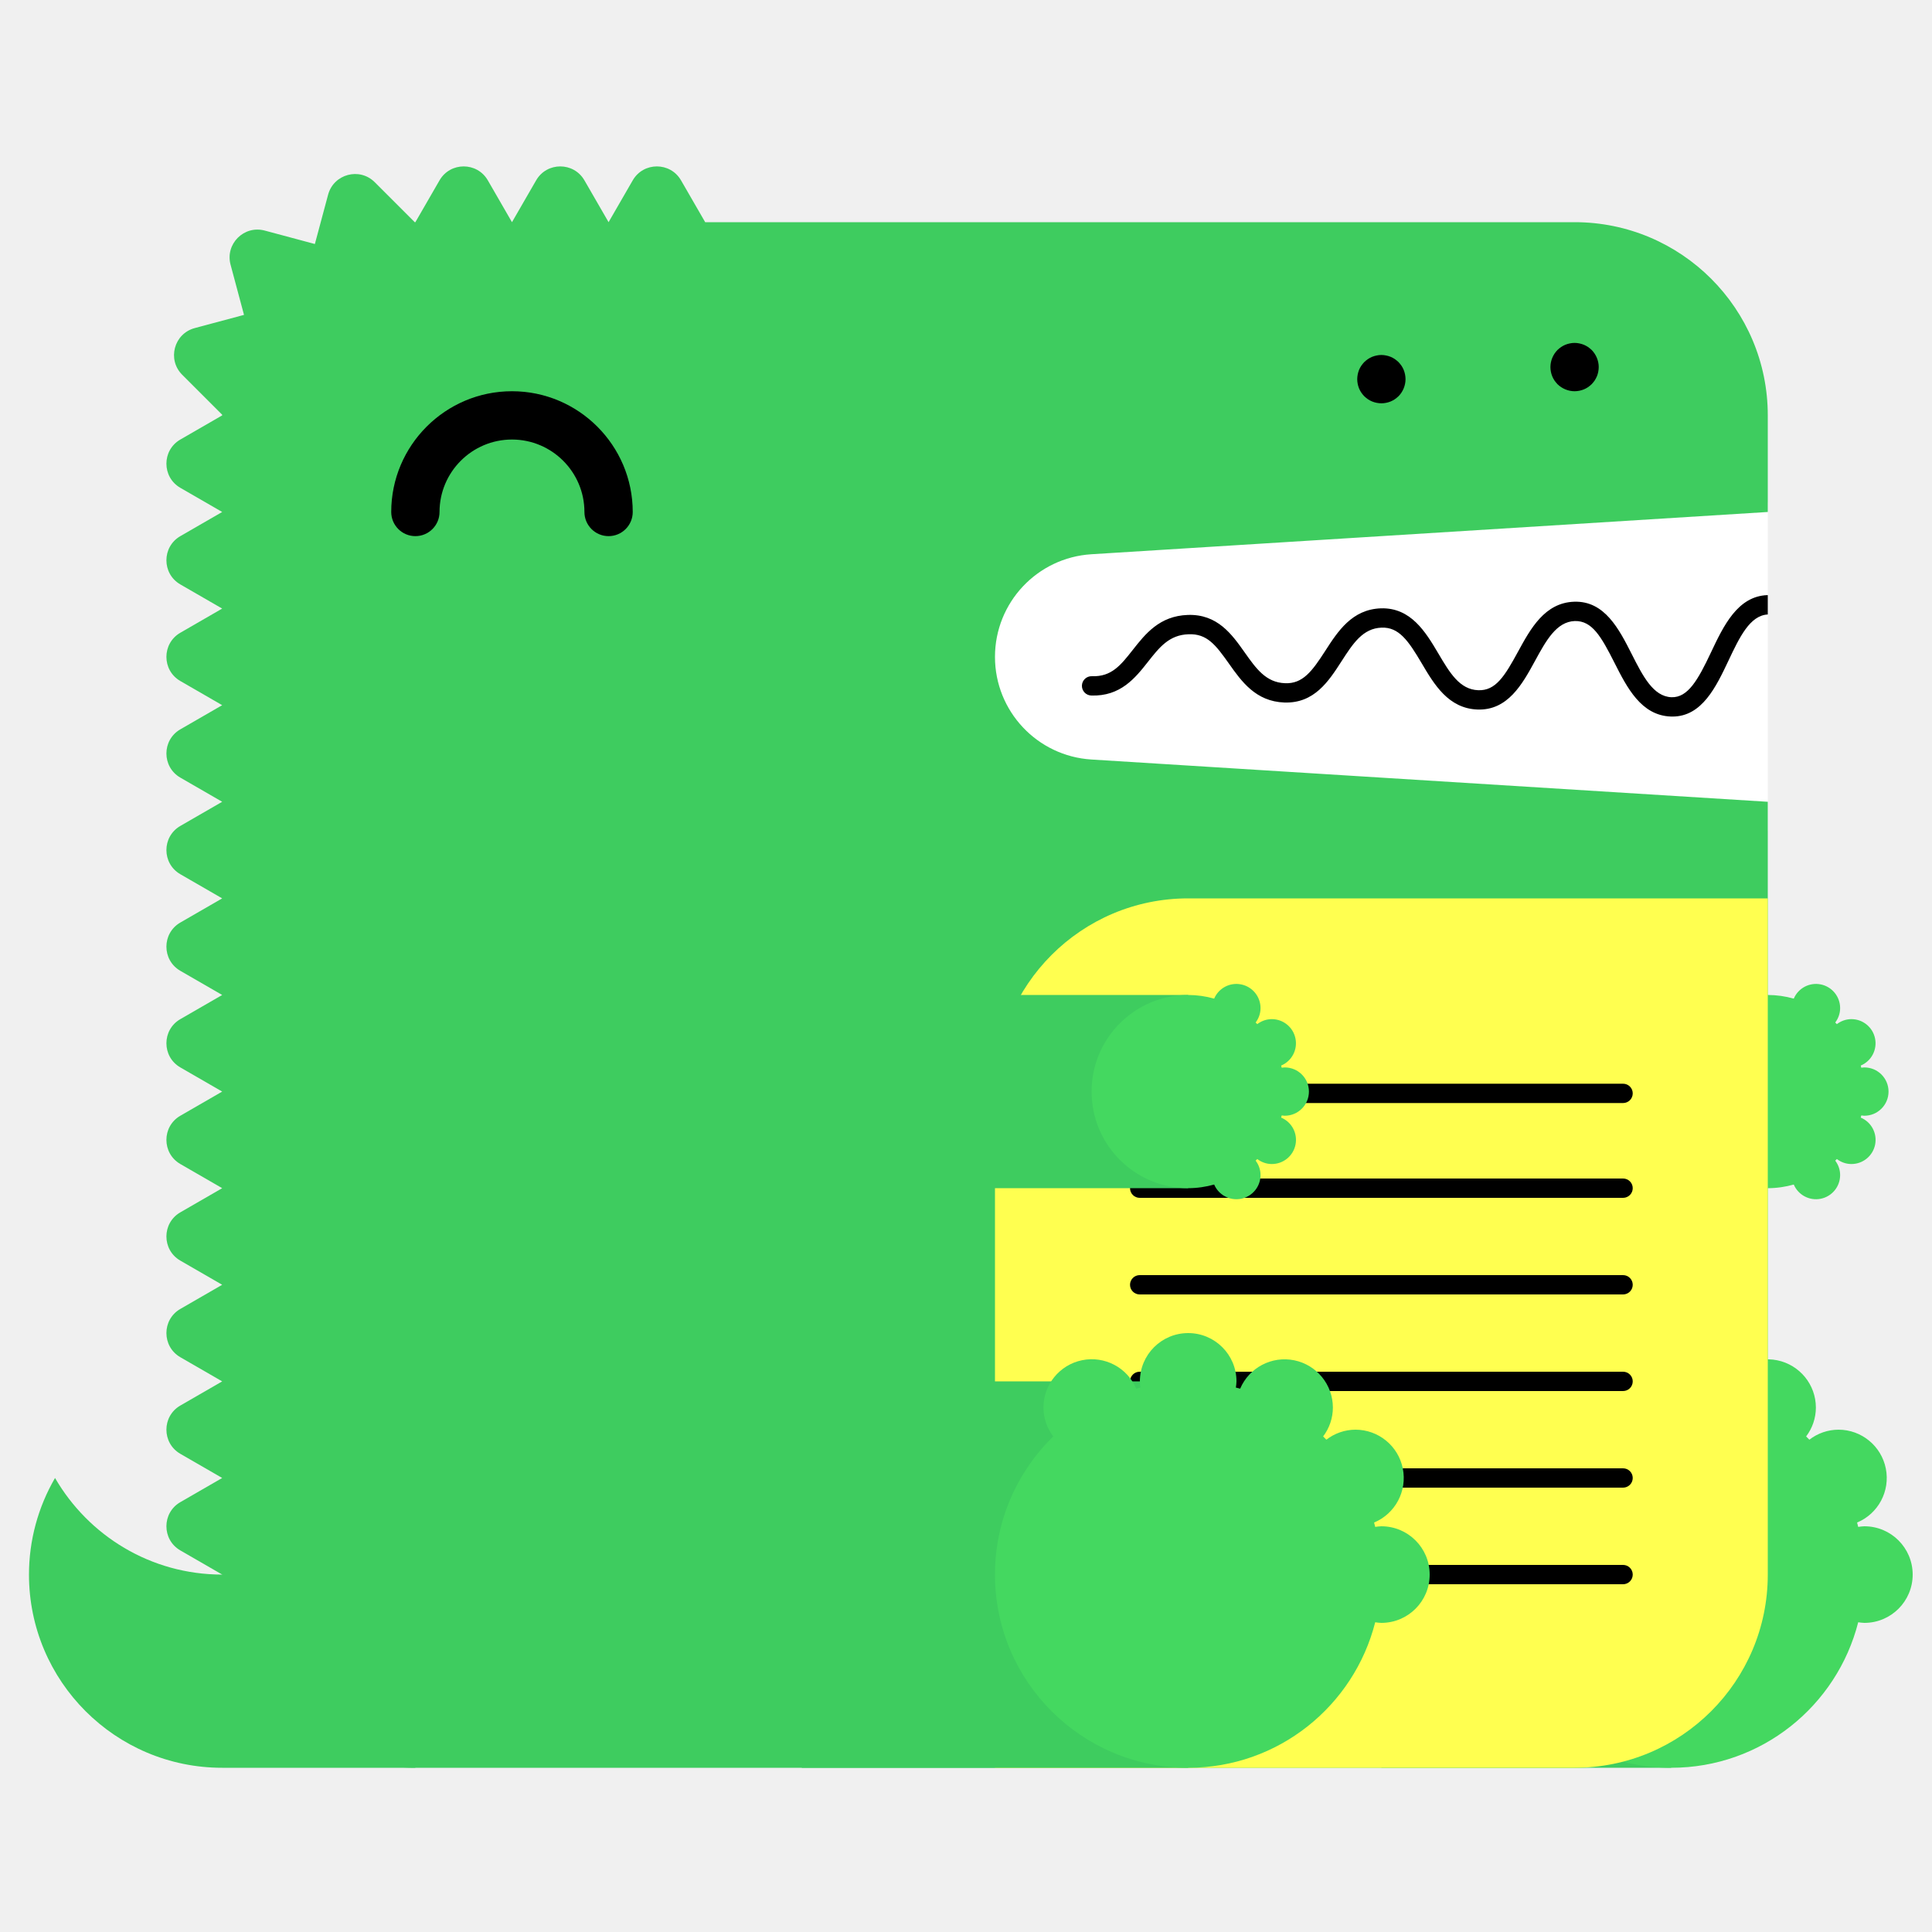
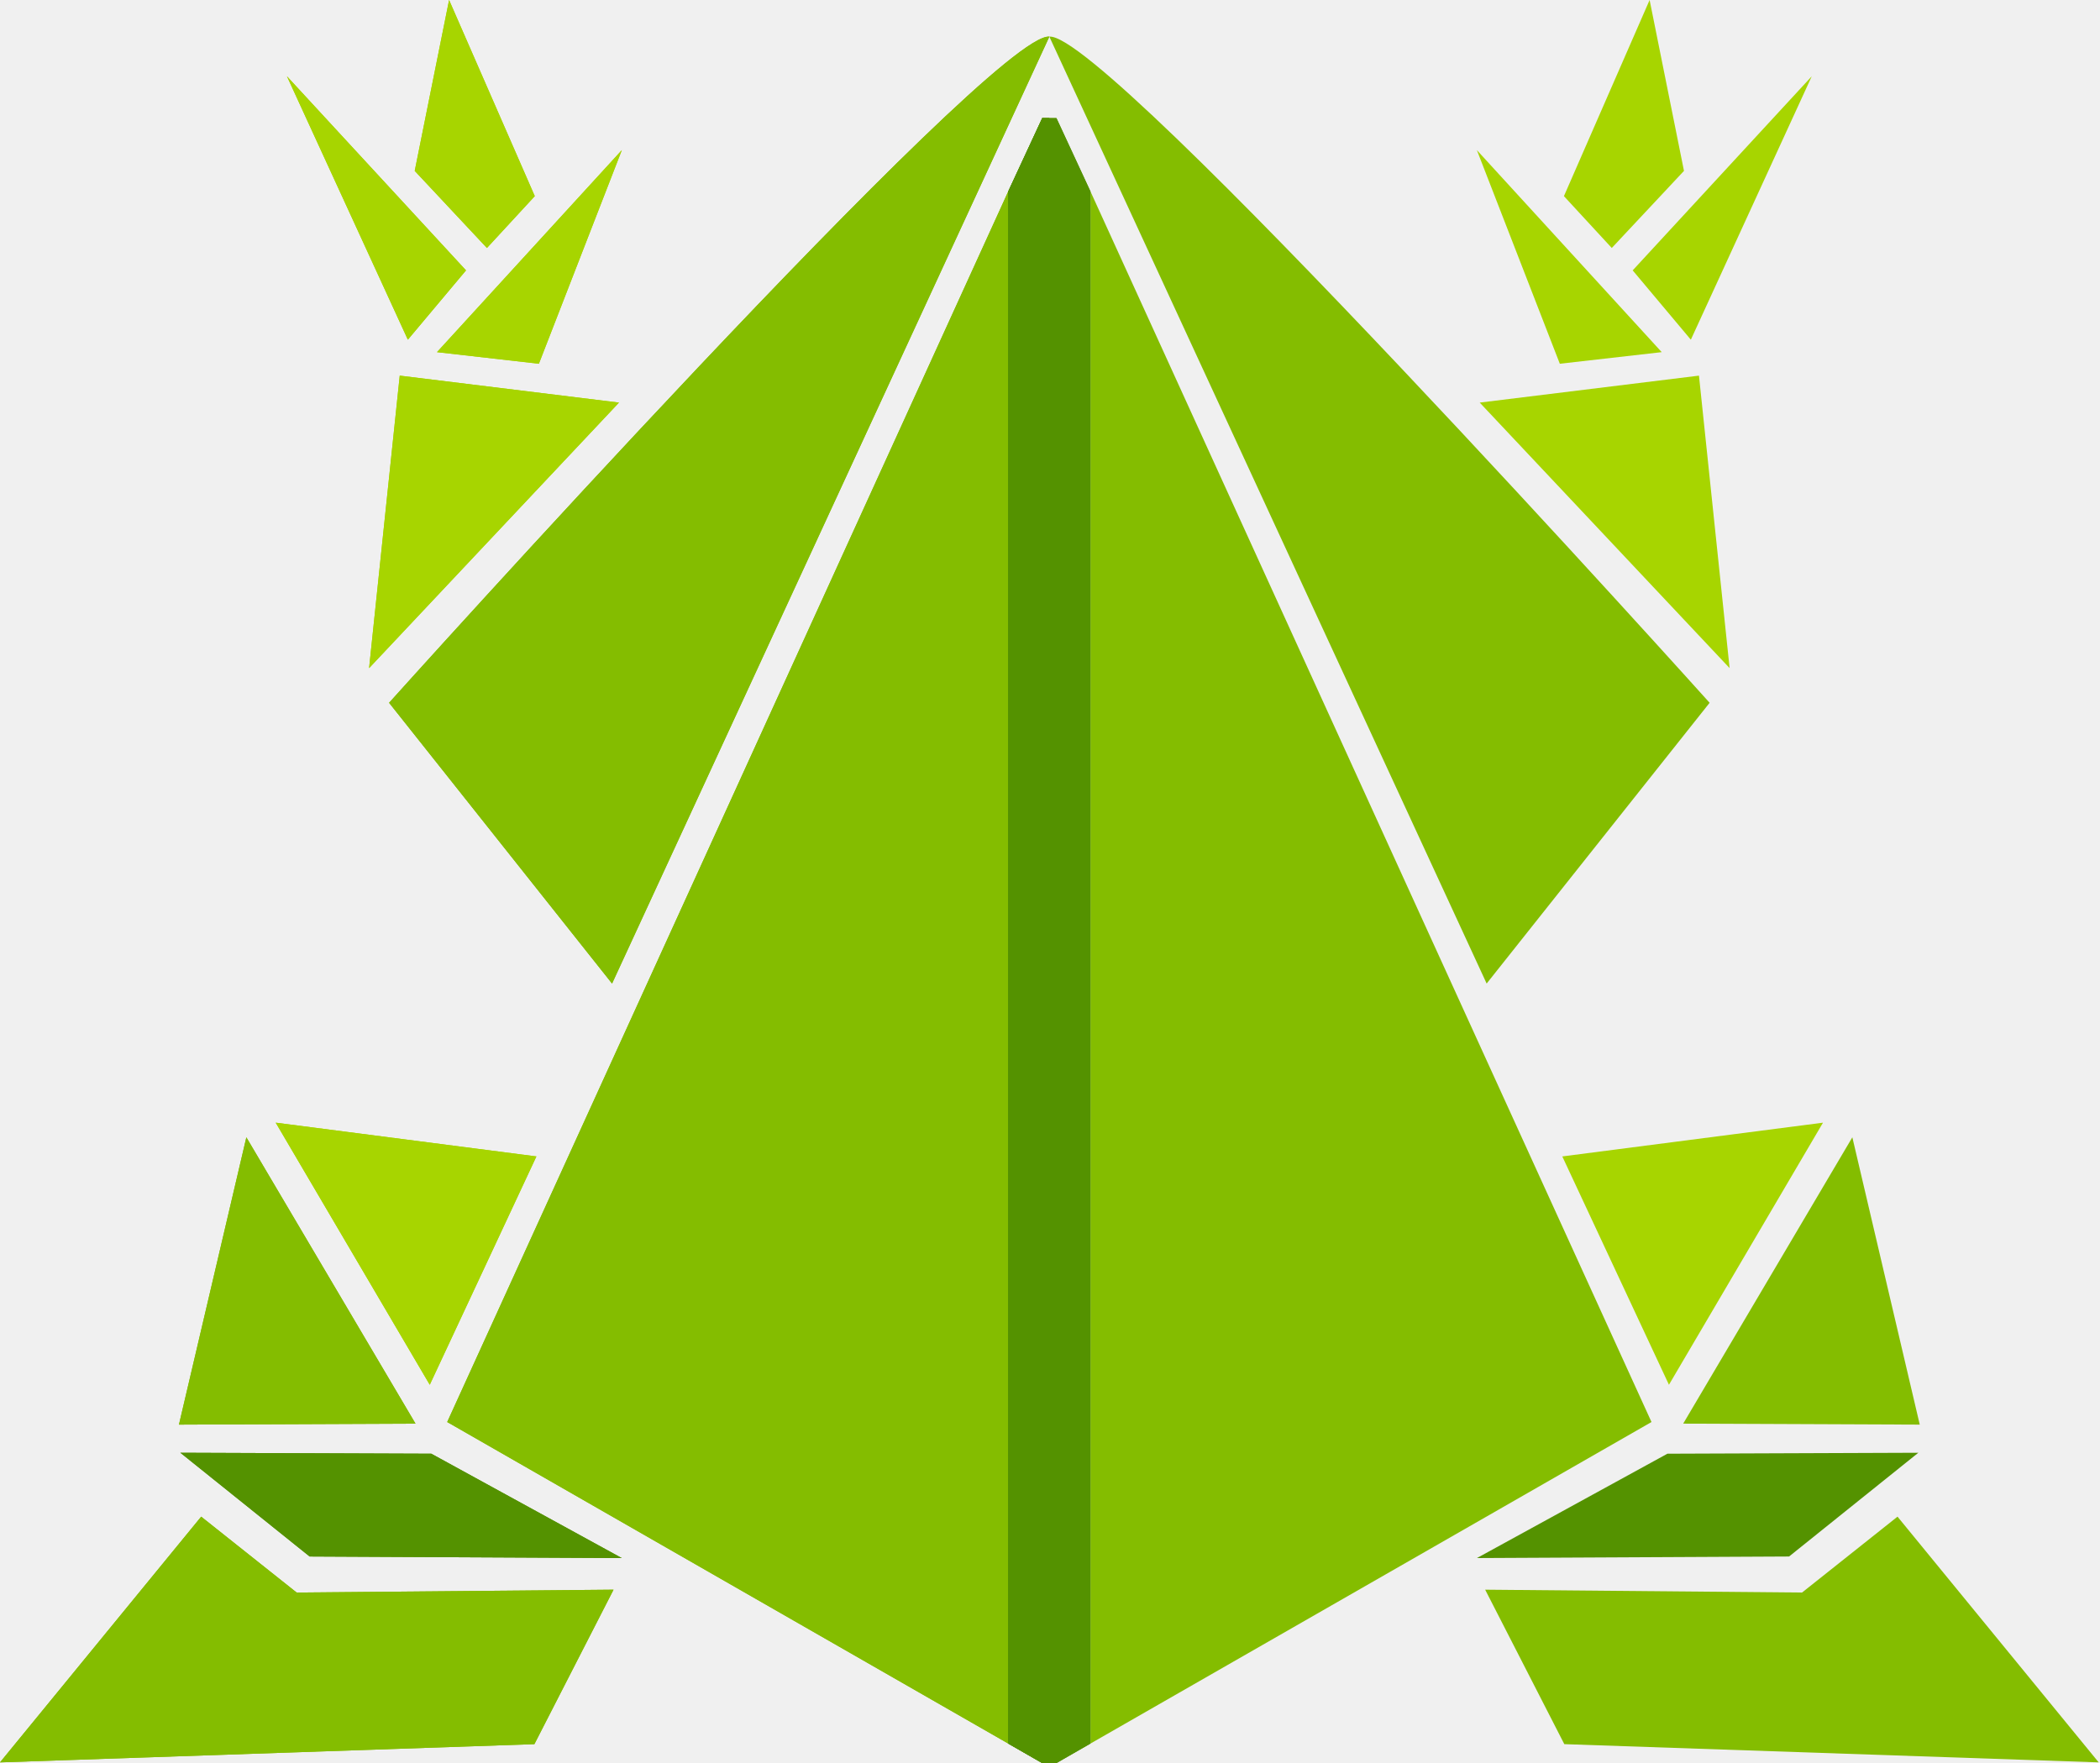
- <svg xmlns="http://www.w3.org/2000/svg" width="200" height="200" viewBox="0 0 200 200">
-   <g fill="none" fill-rule="evenodd">
-     <path fill="#FFF" d="M99 52h84v34H99z" />
-     <path d="M23 163c-7.398 0-13.843-4.027-17.303-10A19.886 19.886 0 0 0 3 163c0 11.046 8.954 20 20 20h20v-20H23z" fill="#3ECC5F" />
-     <path d="M112.98 57.376L183 53V43c0-11.046-8.954-20-20-20H73l-2.5-4.33c-1.112-1.925-3.889-1.925-5 0L63 23l-2.5-4.33c-1.111-1.925-3.889-1.925-5 0L53 23l-2.5-4.33c-1.111-1.925-3.889-1.925-5 0L43 23c-.022 0-.042.003-.065.003l-4.142-4.141c-1.57-1.571-4.252-.853-4.828 1.294l-1.369 5.104-5.192-1.392c-2.148-.575-4.111 1.389-3.535 3.536l1.39 5.193-5.102 1.367c-2.148.576-2.867 3.259-1.296 4.83l4.142 4.142c0 .021-.003.042-.003.064l-4.33 2.5c-1.925 1.111-1.925 3.889 0 5L23 53l-4.33 2.5c-1.925 1.111-1.925 3.889 0 5L23 63l-4.33 2.5c-1.925 1.111-1.925 3.889 0 5L23 73l-4.33 2.5c-1.925 1.111-1.925 3.889 0 5L23 83l-4.33 2.5c-1.925 1.111-1.925 3.889 0 5L23 93l-4.33 2.5c-1.925 1.111-1.925 3.889 0 5L23 103l-4.33 2.5c-1.925 1.111-1.925 3.889 0 5L23 113l-4.33 2.5c-1.925 1.111-1.925 3.889 0 5L23 123l-4.33 2.5c-1.925 1.111-1.925 3.889 0 5L23 133l-4.33 2.5c-1.925 1.111-1.925 3.889 0 5L23 143l-4.33 2.5c-1.925 1.111-1.925 3.889 0 5L23 153l-4.33 2.5c-1.925 1.111-1.925 3.889 0 5L23 163c0 11.046 8.954 20 20 20h120c11.046 0 20-8.954 20-20V83l-70.02-4.376A10.645 10.645 0 0 1 103 68c0-5.621 4.37-10.273 9.98-10.624" fill="#3ECC5F" />
-     <path fill="#3ECC5F" d="M143 183h30v-40h-30z" />
-     <path d="M193 158c-.219 0-.428.037-.639.064-.038-.15-.074-.301-.116-.451A5 5 0 0 0 190.32 148a4.96 4.96 0 0 0-3.016 1.036 26.531 26.531 0 0 0-.335-.336 4.955 4.955 0 0 0 1.011-2.987 5 5 0 0 0-9.599-1.959c-.148-.042-.297-.077-.445-.115.027-.211.064-.42.064-.639a5 5 0 0 0-5-5 5 5 0 0 0-5 5c0 .219.037.428.064.639-.148.038-.297.073-.445.115a4.998 4.998 0 0 0-9.599 1.959c0 1.125.384 2.151 1.011 2.987-3.717 3.632-6.031 8.693-6.031 14.3 0 11.046 8.954 20 20 20 9.339 0 17.16-6.41 19.361-15.064.211.027.42.064.639.064a5 5 0 0 0 5-5 5 5 0 0 0-5-5" fill="#44D860" />
-     <path fill="#3ECC5F" d="M153 123h30v-20h-30z" />
-     <path d="M193 115.5a2.5 2.5 0 1 0 0-5c-.109 0-.214.019-.319.032-.02-.075-.037-.15-.058-.225a2.501 2.501 0 0 0-.963-4.807c-.569 0-1.088.197-1.508.518a6.653 6.653 0 0 0-.168-.168c.314-.417.506-.931.506-1.494a2.5 2.5 0 0 0-4.8-.979A9.987 9.987 0 0 0 183 103c-5.522 0-10 4.478-10 10s4.478 10 10 10c.934 0 1.833-.138 2.69-.377a2.5 2.5 0 0 0 4.8-.979c0-.563-.192-1.077-.506-1.494.057-.055.113-.111.168-.168.42.321.939.518 1.508.518a2.5 2.5 0 0 0 .963-4.807c.021-.074.038-.15.058-.225.105.013.21.032.319.032" fill="#44D860" />
-     <path d="M63 55.5a2.5 2.5 0 0 1-2.5-2.5c0-4.136-3.364-7.5-7.5-7.5s-7.5 3.364-7.5 7.5a2.5 2.5 0 1 1-5 0c0-6.893 5.607-12.5 12.5-12.5S65.5 46.107 65.5 53a2.5 2.5 0 0 1-2.5 2.5" fill="#000" />
-     <path d="M103 183h60c11.046 0 20-8.954 20-20V93h-60c-11.046 0-20 8.954-20 20v70z" fill="#FFFF50" />
-     <path d="M168.02 124h-50.04a1 1 0 1 1 0-2h50.04a1 1 0 1 1 0 2m0 20h-50.04a1 1 0 1 1 0-2h50.04a1 1 0 1 1 0 2m0 20h-50.04a1 1 0 1 1 0-2h50.04a1 1 0 1 1 0 2m0-49.814h-50.04a1 1 0 1 1 0-2h50.04a1 1 0 1 1 0 2m0 19.814h-50.04a1 1 0 1 1 0-2h50.04a1 1 0 1 1 0 2m0 20h-50.04a1 1 0 1 1 0-2h50.04a1 1 0 1 1 0 2M183 61.611c-.012 0-.022-.006-.034-.005-3.09.105-4.552 3.196-5.842 5.923-1.346 2.85-2.387 4.703-4.093 4.647-1.889-.068-2.969-2.202-4.113-4.46-1.314-2.594-2.814-5.536-5.963-5.426-3.046.104-4.513 2.794-5.807 5.167-1.377 2.528-2.314 4.065-4.121 3.994-1.927-.07-2.951-1.805-4.136-3.813-1.321-2.236-2.848-4.75-5.936-4.664-2.994.103-4.465 2.385-5.763 4.4-1.373 2.13-2.335 3.428-4.165 3.351-1.973-.07-2.992-1.51-4.171-3.177-1.324-1.873-2.816-3.993-5.895-3.89-2.928.1-4.399 1.97-5.696 3.618-1.232 1.564-2.194 2.802-4.229 2.724a1 1 0 0 0-.072 2c3.017.101 4.545-1.8 5.872-3.487 1.177-1.496 2.193-2.787 4.193-2.855 1.926-.082 2.829 1.115 4.195 3.045 1.297 1.834 2.769 3.914 5.731 4.021 3.103.104 4.596-2.215 5.918-4.267 1.182-1.834 2.202-3.417 4.15-3.484 1.793-.067 2.769 1.35 4.145 3.681 1.297 2.197 2.766 4.686 5.787 4.796 3.125.108 4.634-2.62 5.949-5.035 1.139-2.088 2.214-4.06 4.119-4.126 1.793-.042 2.728 1.595 4.111 4.33 1.292 2.553 2.757 5.445 5.825 5.556l.169.003c3.064 0 4.518-3.075 5.805-5.794 1.139-2.41 2.217-4.68 4.067-4.773v-2z" fill="#000" />
-     <path fill="#3ECC5F" d="M83 183h40v-40H83z" />
-     <path d="M143 158c-.219 0-.428.037-.639.064-.038-.15-.074-.301-.116-.451A5 5 0 0 0 140.32 148a4.96 4.96 0 0 0-3.016 1.036 26.531 26.531 0 0 0-.335-.336 4.955 4.955 0 0 0 1.011-2.987 5 5 0 0 0-9.599-1.959c-.148-.042-.297-.077-.445-.115.027-.211.064-.42.064-.639a5 5 0 0 0-5-5 5 5 0 0 0-5 5c0 .219.037.428.064.639-.148.038-.297.073-.445.115a4.998 4.998 0 0 0-9.599 1.959c0 1.125.384 2.151 1.011 2.987-3.717 3.632-6.031 8.693-6.031 14.3 0 11.046 8.954 20 20 20 9.339 0 17.16-6.41 19.361-15.064.211.027.42.064.639.064a5 5 0 0 0 5-5 5 5 0 0 0-5-5" fill="#44D860" />
-     <path fill="#3ECC5F" d="M83 123h40v-20H83z" />
-     <path d="M133 115.5a2.5 2.5 0 1 0 0-5c-.109 0-.214.019-.319.032-.02-.075-.037-.15-.058-.225a2.501 2.501 0 0 0-.963-4.807c-.569 0-1.088.197-1.508.518a6.653 6.653 0 0 0-.168-.168c.314-.417.506-.931.506-1.494a2.5 2.5 0 0 0-4.8-.979A9.987 9.987 0 0 0 123 103c-5.522 0-10 4.478-10 10s4.478 10 10 10c.934 0 1.833-.138 2.69-.377a2.5 2.5 0 0 0 4.8-.979c0-.563-.192-1.077-.506-1.494.057-.055.113-.111.168-.168.42.321.939.518 1.508.518a2.5 2.5 0 0 0 .963-4.807c.021-.074.038-.15.058-.225.105.013.21.032.319.032" fill="#44D860" />
-     <path d="M143 41.75c-.16 0-.33-.02-.49-.05a2.52 2.52 0 0 1-.47-.14c-.15-.06-.29-.14-.431-.23-.13-.09-.259-.2-.38-.31-.109-.12-.219-.24-.309-.38s-.17-.28-.231-.43a2.619 2.619 0 0 1-.189-.96c0-.16.02-.33.05-.49.03-.16.08-.31.139-.47.061-.15.141-.29.231-.43.09-.13.2-.26.309-.38.121-.11.25-.22.38-.31.141-.09.281-.17.431-.23.149-.06.31-.11.47-.14.32-.07.65-.07.98 0 .159.03.32.08.47.14.149.06.29.14.43.23.13.09.259.2.38.31.11.12.22.25.31.38.09.14.17.28.23.43.06.16.11.31.14.47.029.16.05.33.05.49 0 .66-.271 1.31-.73 1.77-.121.11-.25.22-.38.31-.14.09-.281.17-.43.23a2.565 2.565 0 0 1-.96.19m20-1.25c-.66 0-1.3-.27-1.771-.73a3.802 3.802 0 0 1-.309-.38c-.09-.14-.17-.28-.231-.43a2.619 2.619 0 0 1-.189-.96c0-.66.27-1.3.729-1.77.121-.11.25-.22.38-.31.141-.09.281-.17.431-.23.149-.06.31-.11.47-.14.32-.07.66-.07.98 0 .159.03.32.08.47.14.149.06.29.14.43.23.13.09.259.2.38.31.459.47.73 1.11.73 1.77 0 .16-.021.33-.05.49-.03.16-.08.32-.14.47-.07.15-.14.29-.23.43-.09.13-.2.26-.31.38-.121.11-.25.22-.38.31-.14.09-.281.17-.43.23a2.565 2.565 0 0 1-.96.19" fill="#000" />
+ <svg xmlns="http://www.w3.org/2000/svg" viewBox="0 0 162 136" width="162" height="136">
+   <style id="style3356">
+     .head, .body, .hindlimb-second, .foot {
+       fill: rgb(132, 189, 0);
+     }
+     .forelimb, .first-toe, .second-toe, .third-toe, .hindlimb-first {
+       fill: rgb(167, 213, 0);
+     }
+     .center-stripe, .hindlimb-third {
+       fill: rgb(84, 146, 0);
+     }
+   </style>
+   <g id="left-half-def">
+     <path class="head" d="M 80.95,2.827 C 76.575,2.395 30.015,54.22 30.015,54.22 l 17.201,21.661 z" id="path3358" />
+     <path class="body" d="M 34.499,109.709 77.779,14.768 V 134.516 Z" id="path3360" />
+     <path class="center-stripe" d="m 80.402,9.112 h 0.548 v 127.225 l -3.171,-1.821 V 14.768 Z" id="path3362" />
+     <path class="center-stripe" d="m 80.95,136.337 -3.171,-1.821 V 14.768 l 2.623,-5.656 h 0.548 z" id="path3364" />
+     <path class="forelimb" d="M 28.473,51.545 47.75,31.06 30.837,28.98 Z" id="path3366" />
+     <path class="first-toe" d="M 33.71,27.168 47.971,11.58 41.571,28.063 Z" id="path3368" />
+     <path class="second-toe" d="M 37.563,19.132 31.993,13.184 34.644,0 l 6.61,15.132 z" id="path3370" />
+     <path class="third-toe" d="M 31.463,26.207 22.135,5.884 35.95,20.859 Z" id="path3372" />
+     <path class="hindlimb-first" d="M 33.153,106.835 21.269,86.614 41.38,89.218 Z" id="path3374" />
+     <path class="hindlimb-second" d="m 19.005,87.743 -5.2,22.166 18.249,-0.076 z" id="path3376" />
+     <path class="hindlimb-third" d="m 47.966,120.204 -24.08,-0.12 -9.971,-8.004 19.356,0.073 z" id="path3378" />
+     <path class="foot" d="M 15.52,117.01 0,135.967 l 41.224,-1.406 6.106,-11.917 -24.445,0.22 z" id="path3380" />
+   </g>
+   <g id="g11935">
+     <g id="g11678">
+       <path class="head" d="M 80.95,2.827 C 76.575,2.395 30.015,54.22 30.015,54.22 l 17.201,21.661 z" id="path10911" />
+       <path class="body" d="M 34.499,109.709 77.779,14.768 V 134.516 Z" id="path10913" />
+       <path class="center-stripe" d="m 80.402,9.112 h 0.548 v 127.225 l -3.171,-1.821 V 14.768 Z" id="path10915" />
+       <path class="forelimb" d="M 28.473,51.545 47.75,31.06 30.837,28.98 Z" id="path10919" />
+       <path class="first-toe" d="M 33.71,27.168 47.971,11.58 41.571,28.063 Z" id="path10921" />
+       <path class="second-toe" d="M 37.563,19.132 31.993,13.184 34.644,0 l 6.61,15.132 z" id="path10923" />
+       <path class="third-toe" d="M 31.463,26.207 22.135,5.884 35.95,20.859 Z" id="path10925" />
+       <path class="hindlimb-first" d="M 33.153,106.835 21.269,86.614 41.38,89.218 Z" id="path10927" />
+       <path class="hindlimb-second" d="m 19.005,87.743 -5.2,22.166 18.249,-0.076 z" id="path10929" />
+       <path class="hindlimb-third" d="m 47.966,120.204 -24.08,-0.12 -9.971,-8.004 19.356,0.073 z" id="path10931" />
+       <path class="foot" d="M 15.52,117.01 0,135.967 l 41.224,-1.406 6.106,-11.917 -24.445,0.22 z" id="path10933" />
+       <path class="head" d="M 80.95,2.827 C 85.325,2.395 131.885,54.22 131.885,54.22 L 114.684,75.881 Z" id="path10937" />
+       <path class="body" d="M 127.401,109.709 84.121,14.768 v 119.748 z" id="path10939" />
+       <path class="center-stripe" d="M 81.498,9.112 H 80.95 v 127.225 l 3.171,-1.821 V 14.768 Z" id="path10941" />
+       <path id="path10943" class="center-stripe" d="M 77.779,134.516 V 14.768 l 2.623,-5.656 h 1.096 l 2.623,5.656 v 119.748 l -3.171,1.821 z" />
+       <path class="forelimb" d="M 133.427,51.545 114.15,31.06 131.063,28.98 Z" id="path10945" />
+       <path class="first-toe" d="m 128.19,27.168 -14.261,-15.588 6.4,16.483 z" id="path10947" />
+       <path class="second-toe" d="m 124.337,19.132 5.57,-5.948 L 127.256,0 l -6.61,15.132 z" id="path10949" />
+       <path class="third-toe" d="M 130.437,26.207 139.765,5.884 125.95,20.859 Z" id="path10951" />
+       <path class="hindlimb-first" d="M 128.747,106.835 140.631,86.614 120.52,89.218 Z" id="path10953" />
+       <path class="hindlimb-second" d="m 142.895,87.743 5.2,22.166 -18.249,-0.076 z" id="path10955" />
+       <path class="hindlimb-third" d="m 113.934,120.204 24.08,-0.12 9.971,-8.004 -19.356,0.073 z" id="path10957" />
+       <path class="foot" d="m 146.38,117.01 15.52,18.957 -41.224,-1.406 -6.106,-11.917 24.445,0.22 z" id="path10959" />
+     </g>
  </g>
</svg>
